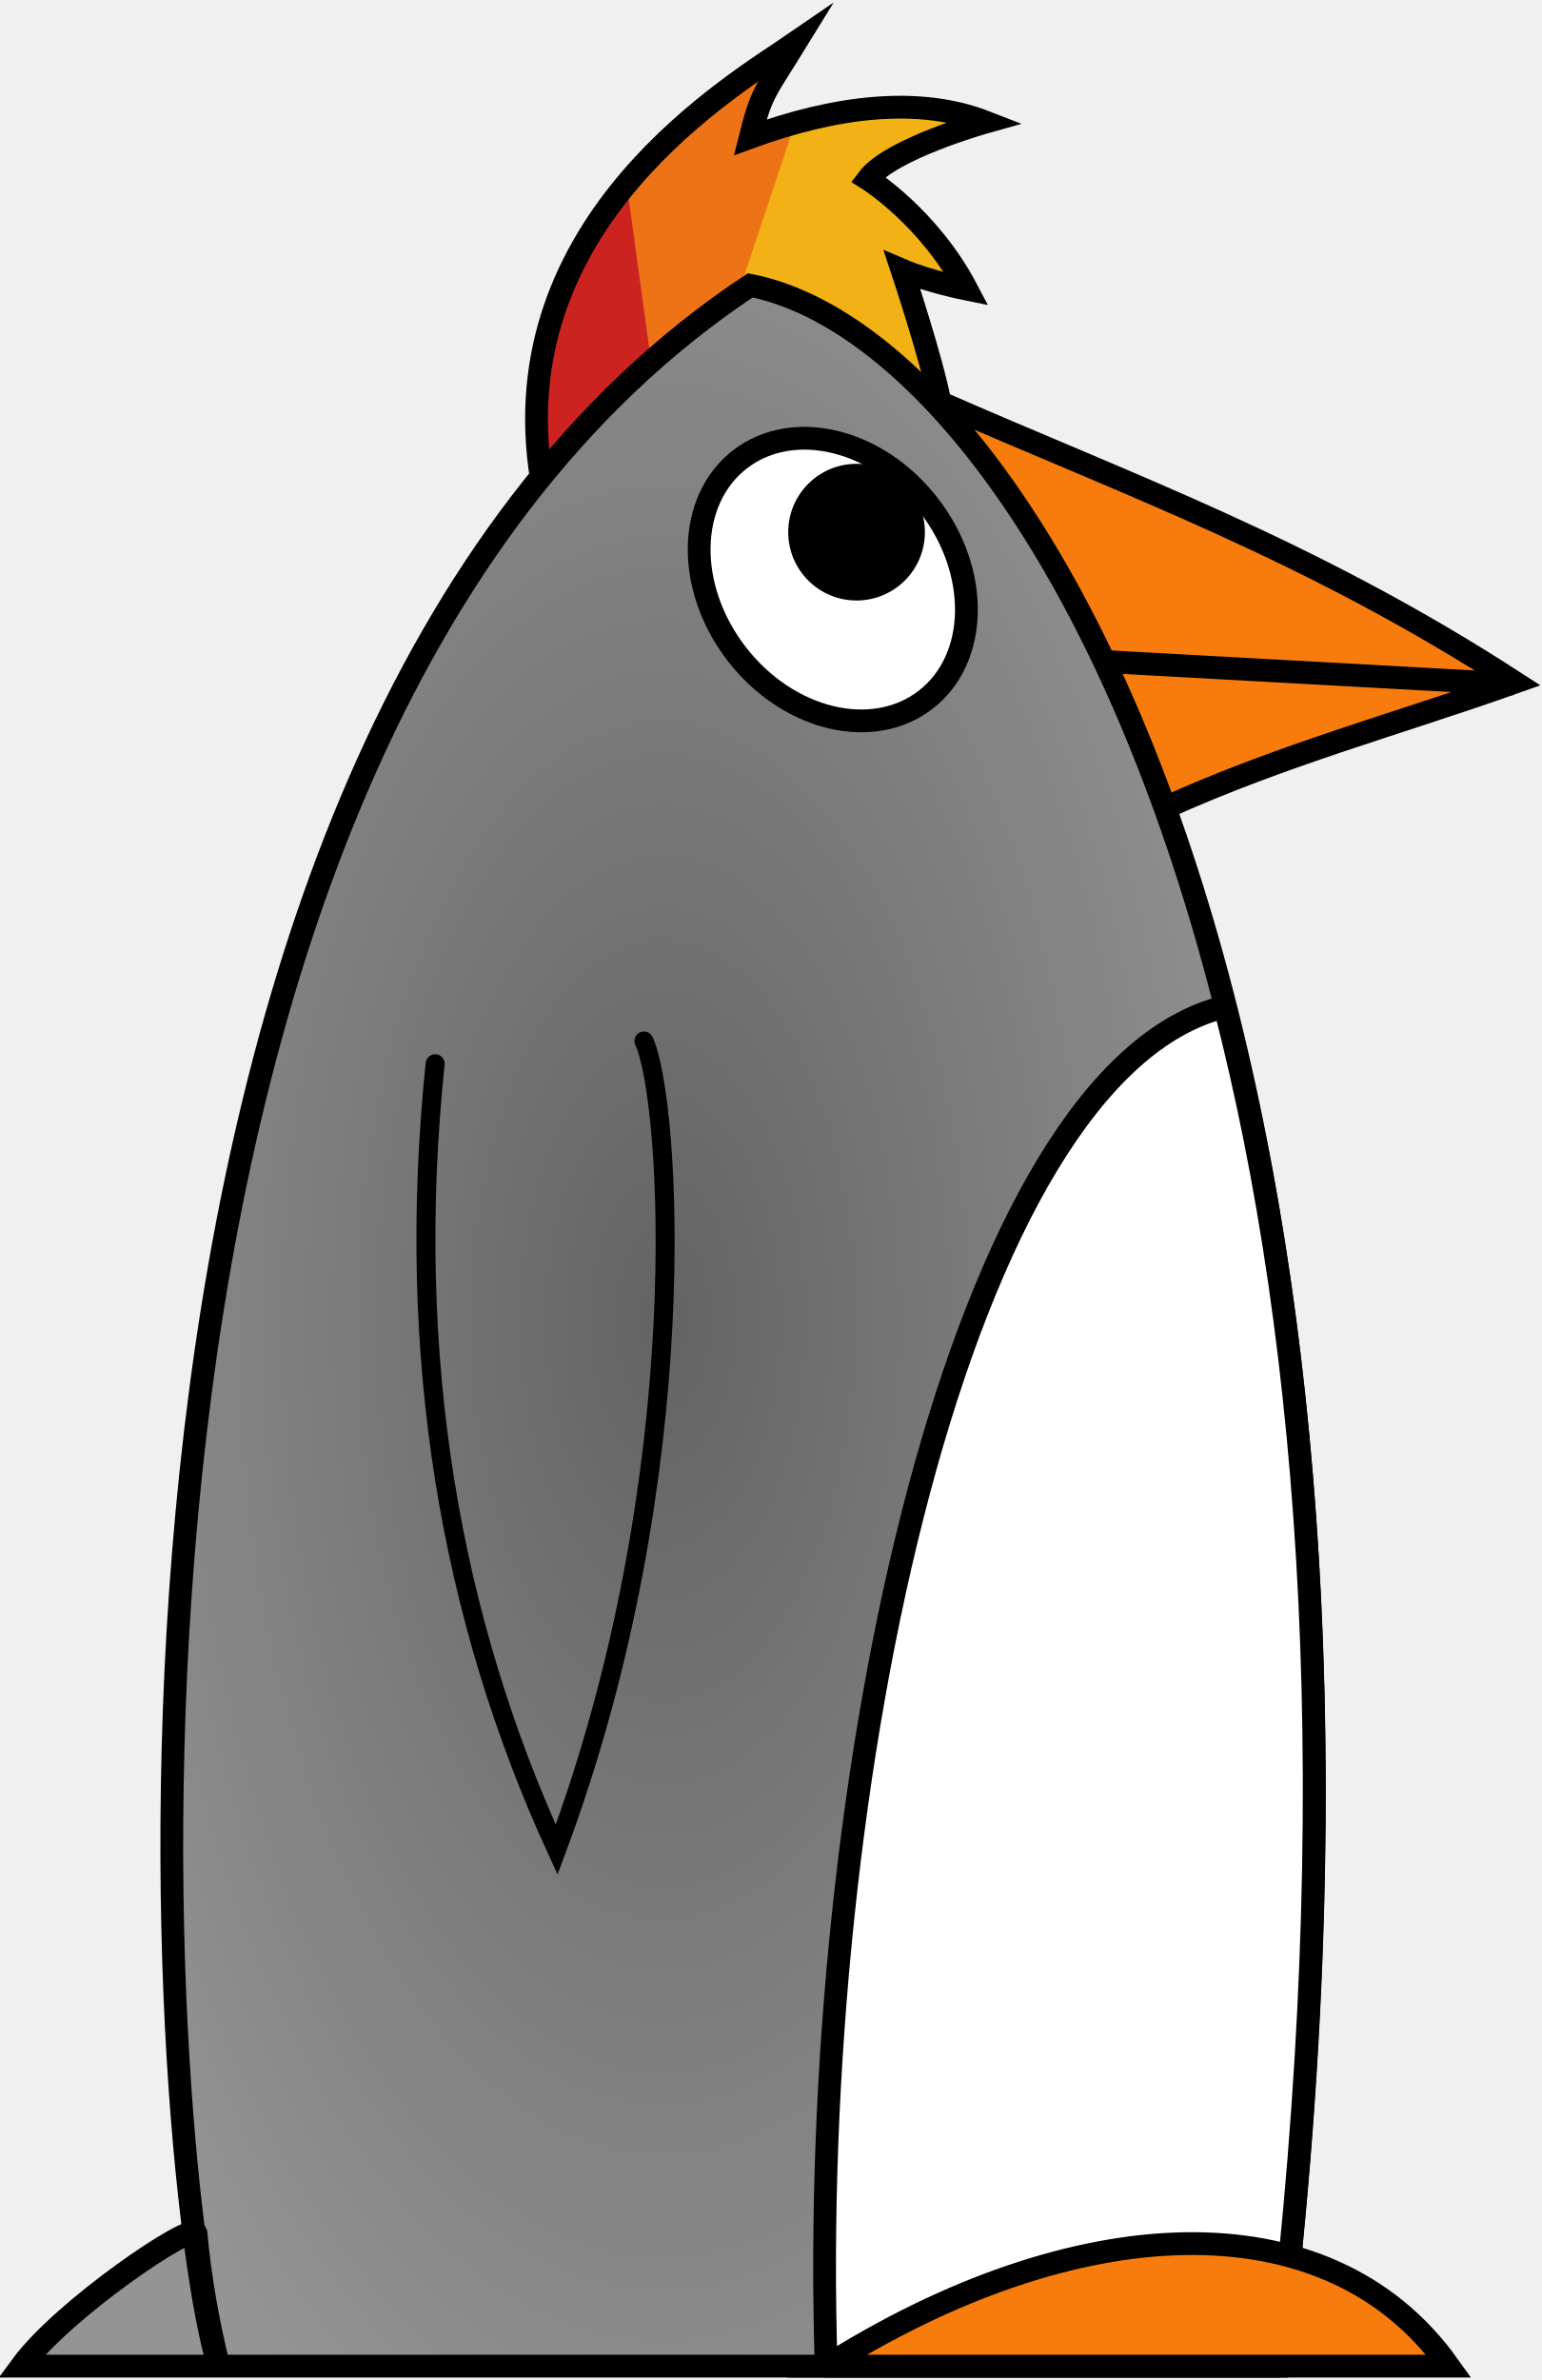
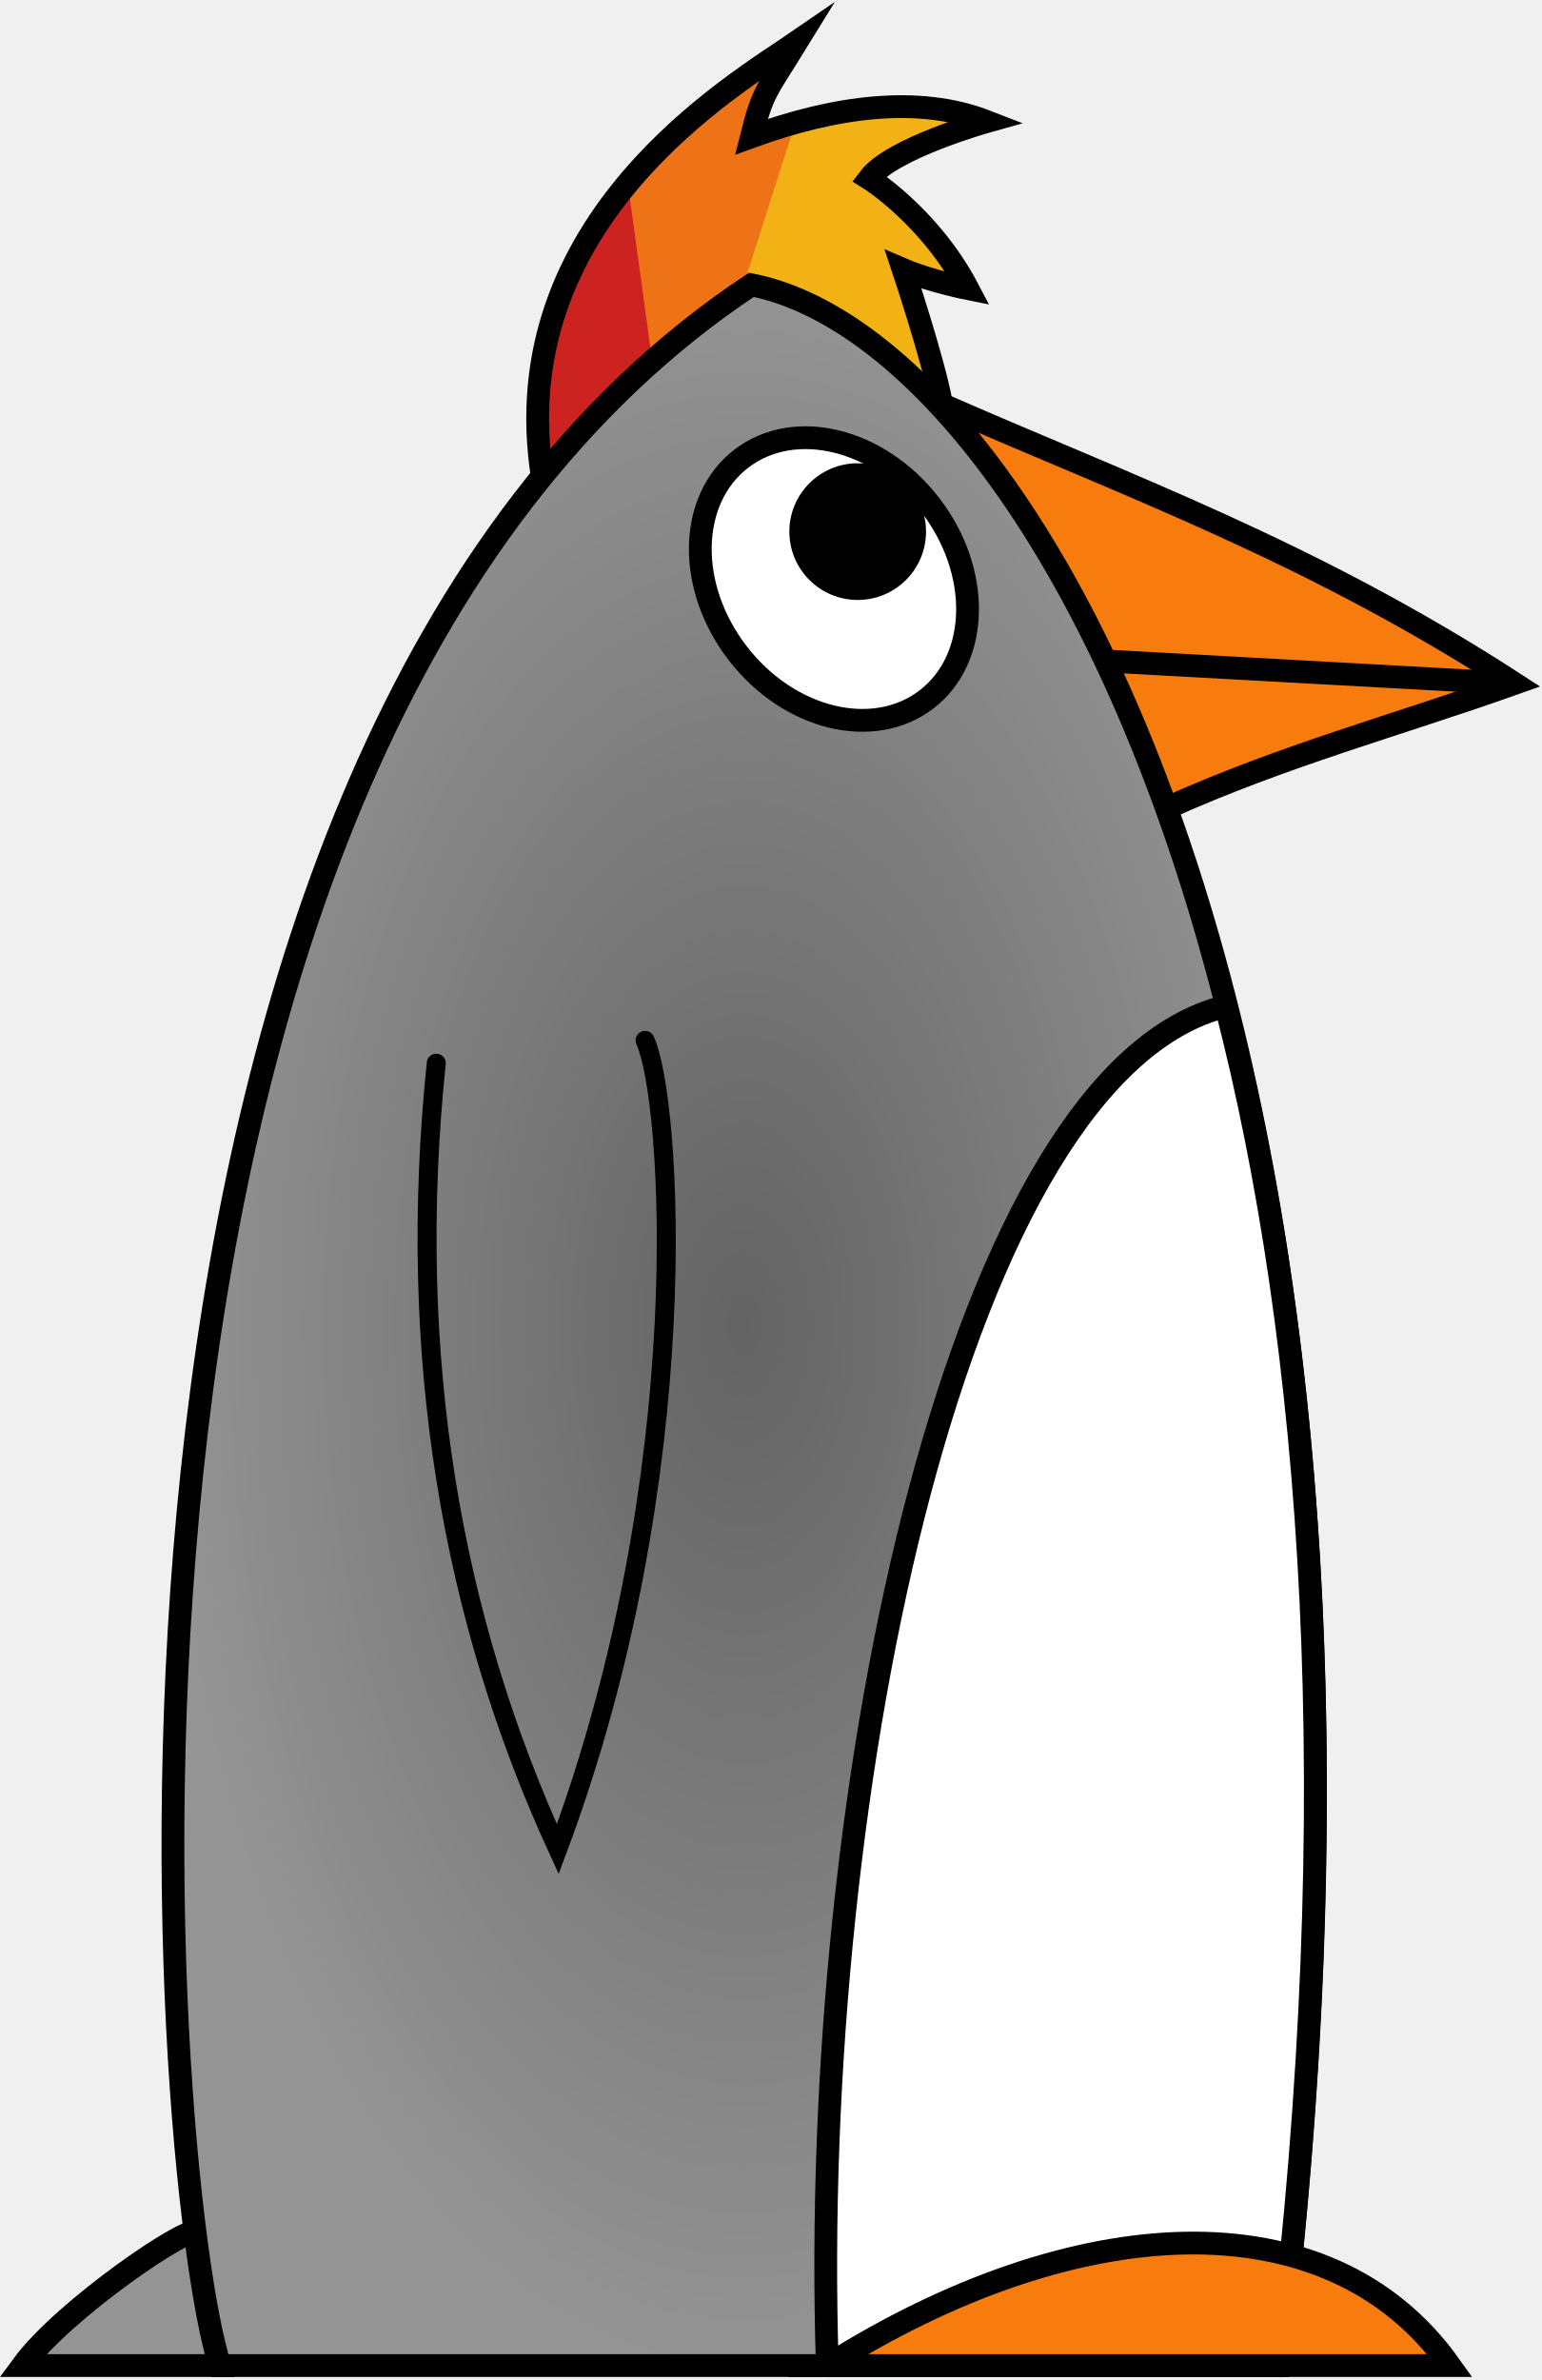
- <svg xmlns="http://www.w3.org/2000/svg" xmlns:xlink="http://www.w3.org/1999/xlink" width="114" height="176" viewBox="0 0 406 625" id="svg4794" version="1">
-   <defs id="defs4796">
-     <linearGradient id="linearGradient4873">
-       <stop offset="0" id="stop5952" style="stop-color:#626362;stop-opacity:1" />
-       <stop offset="1" id="stop5954" style="stop-color:#949494;stop-opacity:1" />
-     </linearGradient>
-     <radialGradient xlink:href="#linearGradient4873" id="radialGradient4150" cx="349" cy="498" fx="349" fy="498" r="174" gradientTransform="matrix(1,0,0,1.964888,0,-480.9568)" gradientUnits="userSpaceOnUse" />
+ <svg xmlns="http://www.w3.org/2000/svg" xmlns:xlink="http://www.w3.org/1999/xlink" height="176" width="114" version="1" viewBox="0 0 406 624">
+   <defs>
+     <radialGradient id="a" gradientUnits="userSpaceOnUse" cy="498" cx="349" gradientTransform="matrix(1 0 0 1.965 0 -480.96)" r="174">
+       <stop stop-color="#626362" offset="0" />
+       <stop stop-color="#949494" offset="1" />
+     </radialGradient>
+     <radialGradient xlink:href="#a" id="b" cx="370" cy="499" fx="370" fy="499" r="153" gradientTransform="matrix(1 0 0 1.805 0 -401.795)" gradientUnits="userSpaceOnUse" />
  </defs>
-   <g id="layer1" transform="translate(-174.3799,-150.7519)">
-     <path d="m207 7-47 39 7 49 61-7-9-62-23 7z" id="path4206" transform="translate(175.3734,152.5487)" fill="#ed7316" />
-     <path d="m194 73 52 29-10-34 18 6-26-31 28-15-47 0" id="path4148" transform="translate(175.3734,152.5487)" fill="#f2b215" />
-     <path d="m339 195c-31 31-23 81-23 81l30-30" id="path4172" fill="#cc2321" />
-     <path d="m306 210c31-14 61-22 92-33-54-35-102-52-152-74l0 0" id="path4272" transform="translate(175.3734,152.5487)" style="fill:#f77b0d;stroke-width:6;stroke:#000" />
-     <path d="m232 773c-3-12-5-24-6-35-1-3-35 20-46 35zm0 0c-16-50-47-424 140-548 76 15 181 204 139 548z" id="path3443-0" style="fill:url(#radialGradient4150);stroke-miterlimit:10;stroke-width:6;stroke:#000" />
-     <path id="path3443-5-6" d="m422 256c-2-11-10-35-10-35 7 3 17 5 17 5-10-19-26-29-26-29 6-8 31-15 31-15-18-7-40-4-62 4 3-12 4-12 12-25-16 11-78 47-67 115" style="fill:none;stroke-miterlimit:10;stroke-width:6;stroke:#000" />
-     <path id="path4270" d="m289 430c-8 77 4 146 32 207 37-99 30-198 23-213" style="fill:none;stroke-linecap:round;stroke-width:5;stroke:#000" />
-     <ellipse transform="matrix(0.7917852,-0.6107997,0.6107997,0.7917852,0,0)" cx="127" cy="480" rx="32" ry="40" id="path4276" style="fill:#fff;stroke-width:6;stroke:#000" />
-     <path id="path4324" d="m573 330-109-6" style="fill:none;stroke-width:6;stroke:#000" />
-     <path id="path3443-4" d="m497 415c23 89 32 209 14 358l-119 0C387 619 427 432 497 415Z" style="fill:#fff;stroke-linejoin:round;stroke-width:6;stroke:#000" />
-     <path id="path4278" d="m392 773c65-41 132-45 164 0z" style="fill:#f77c0d;stroke-width:6;stroke:#000" />
-     <circle cy="290" cx="400" id="path4284-0" r="18" fill="#000" />
+   <g transform="translate(-174.08 -151.395)">
+     <path d="M382 160l-47 39 7 49 61-7-9-62-23 7z" fill="#ed7316" />
+     <path d="M369 228l52 27-10-34 18 6-26-31 28-15h-47" fill="#f2b215" />
+     <path d="M339 195c-31 31-23 81-23 81l30-30" fill="#cc2321" />
+     <path d="M481 363c31-14 61-22 92-33-54-35-102-52-152-74" fill="#f77b0d" stroke-width="6" stroke="#000" />
+     <path d="M232 773c-3-12-5-24-6-35-1-3-35 20-46 35z" fill="#949494" stroke-width="6" stroke="#000" />
+     <path d="M232 773c-16-50-47-424 140-548 76 15 181 204 139 548z" fill="url(#b)" stroke-width="6" stroke="#000" />
+     <path d="M422 256c-2-11-10-35-10-35 7 3 17 5 17 5-10-19-26-29-26-29 6-8 31-15 31-15-18-7-40-4-62 4 3-12 4-12 12-25-16 11-78 47-67 115" stroke-miterlimit="5" fill="none" stroke-width="6" stroke="#000" />
+     <path d="M289 430c-8 77 4 146 32 207 37-99 30-198 23-213" fill="none" stroke-linecap="round" stroke-width="5" stroke="#000" />
+     <ellipse rx="32" transform="rotate(-37.647)" ry="40" cy="480" cx="127" fill="#fff" stroke-width="6" stroke="#000" />
+     <path d="M573 330l-109-6" fill="none" stroke-width="6" stroke="#000" />
+     <path d="M497 415c23 89 32 209 14 358H392c-5-154 35-341 105-358z" fill="#fff" stroke-linejoin="round" stroke-width="6" stroke="#000" />
+     <path d="M392 773c65-41 132-45 164 0z" fill="#f77c0d" stroke-width="6" stroke="#000" />
+     <circle cy="290" cx="400" r="18" />
  </g>
</svg>
